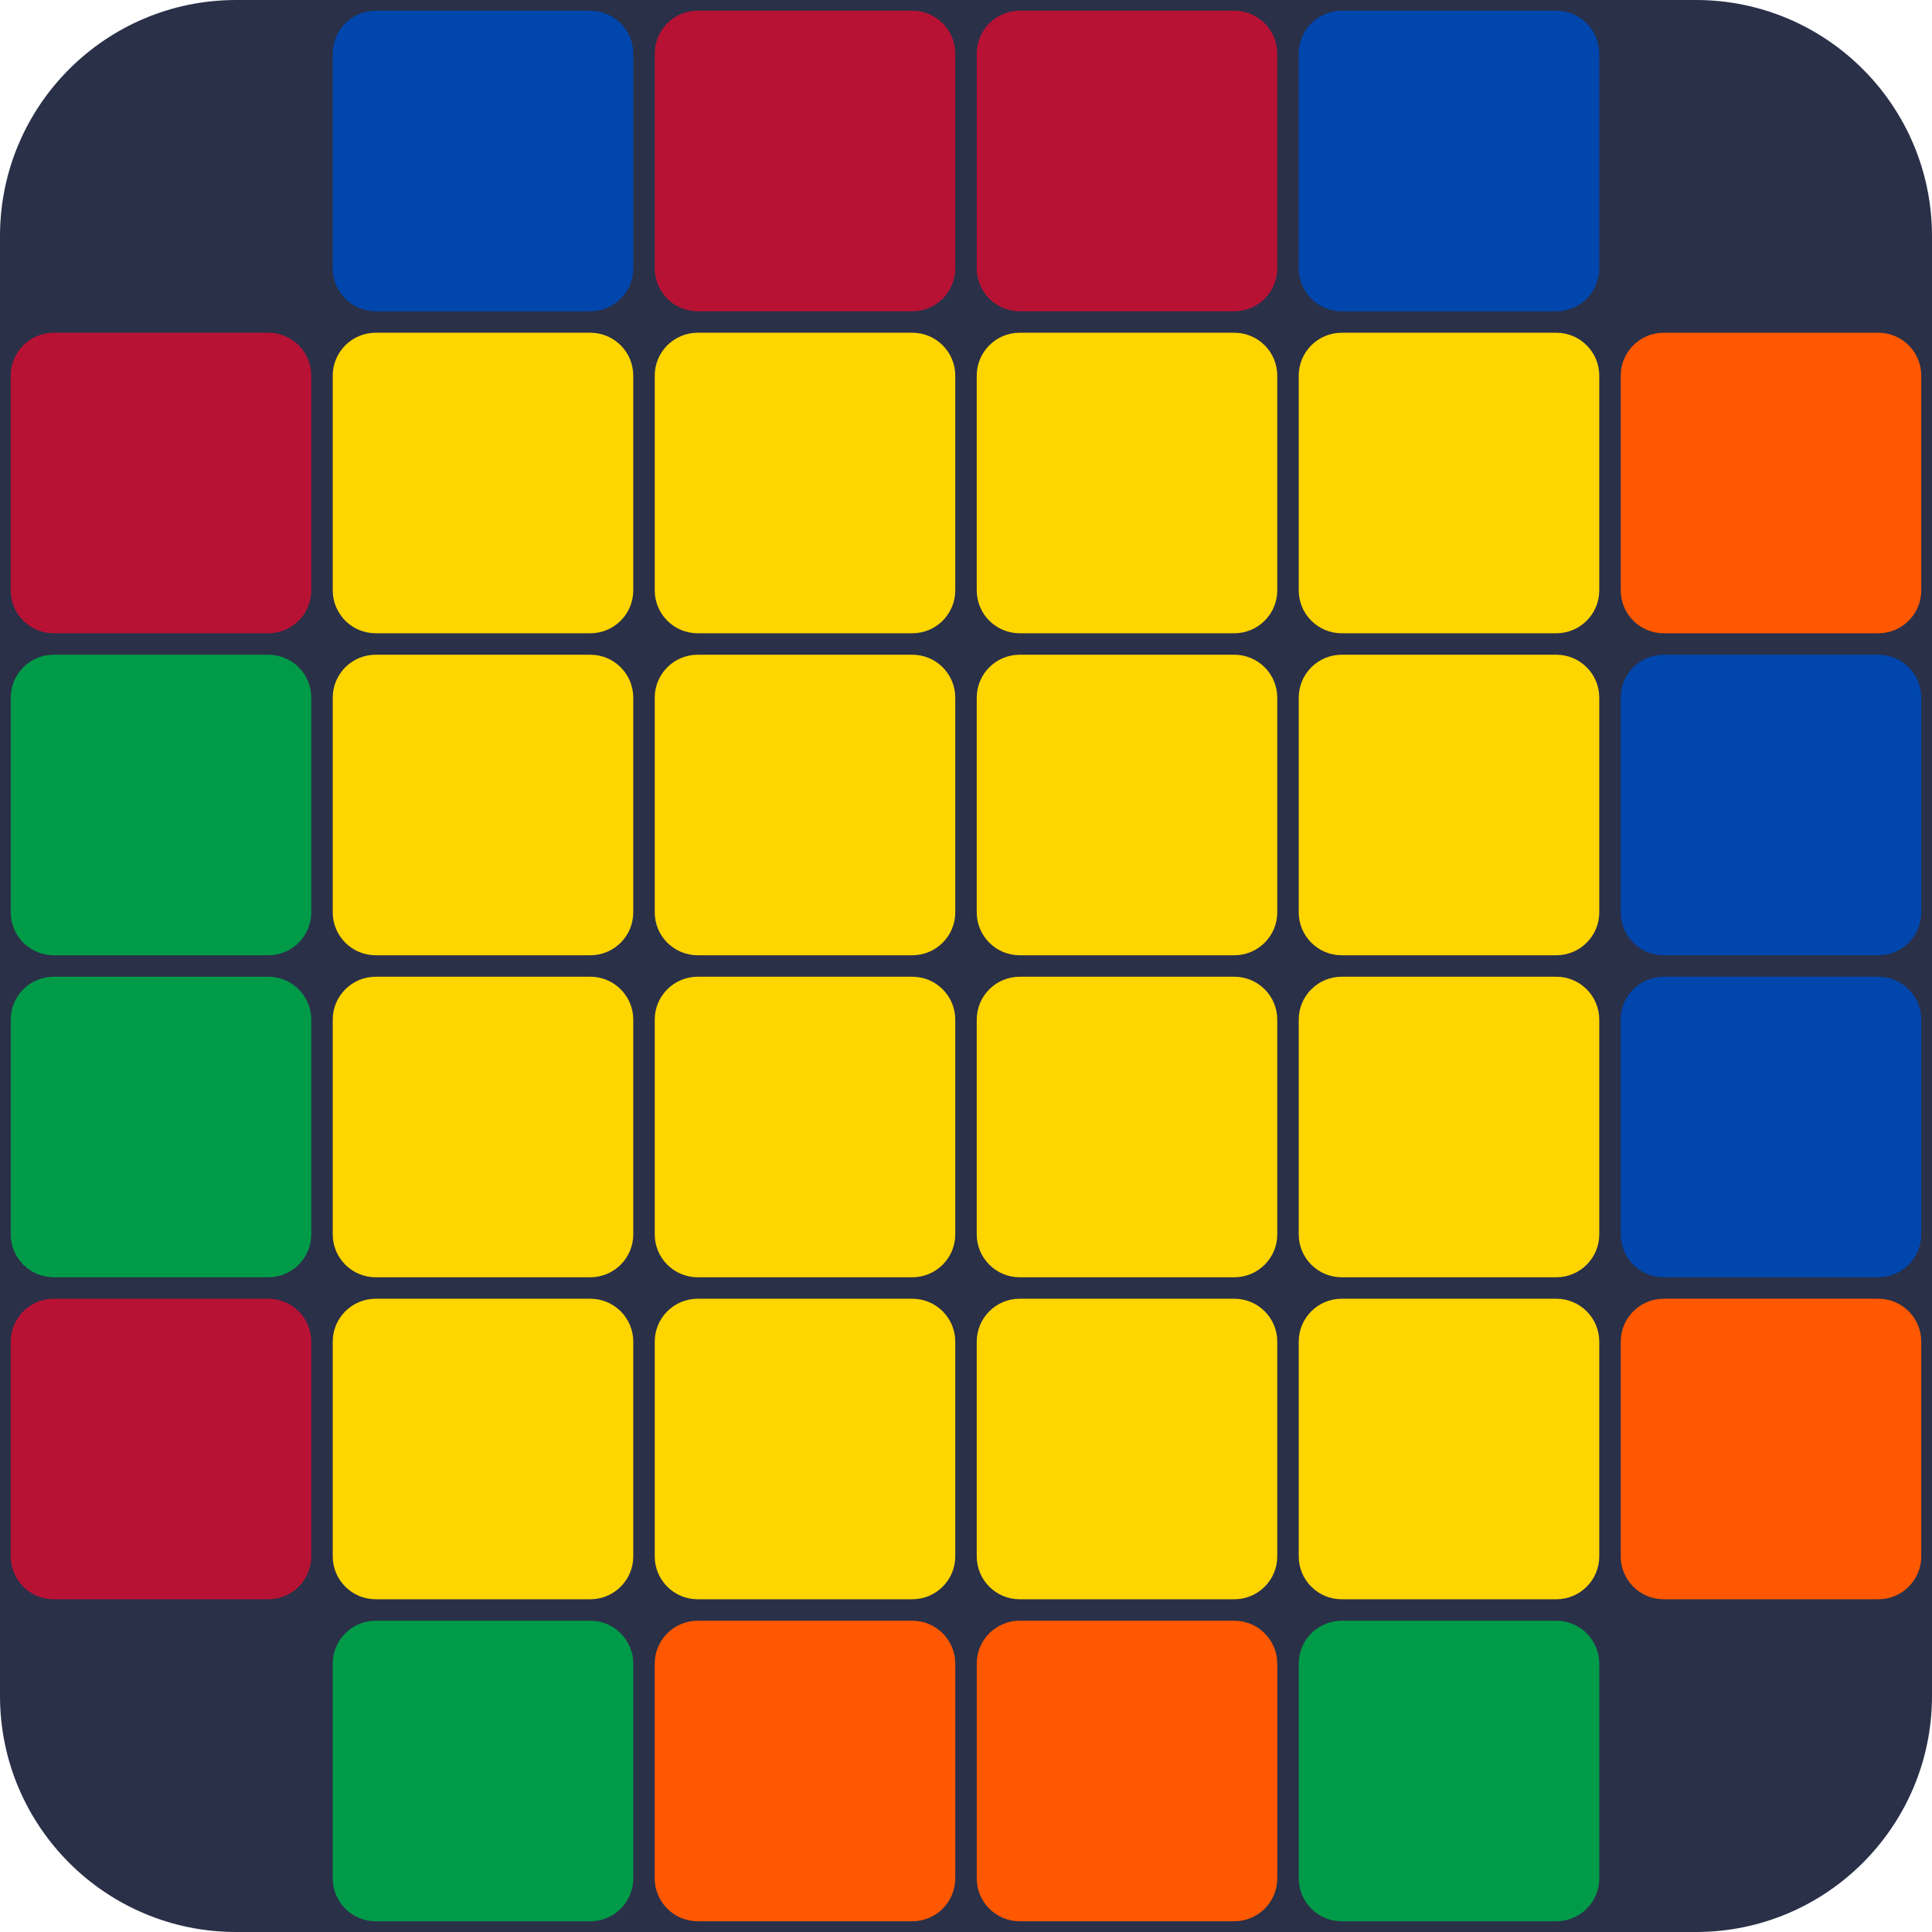
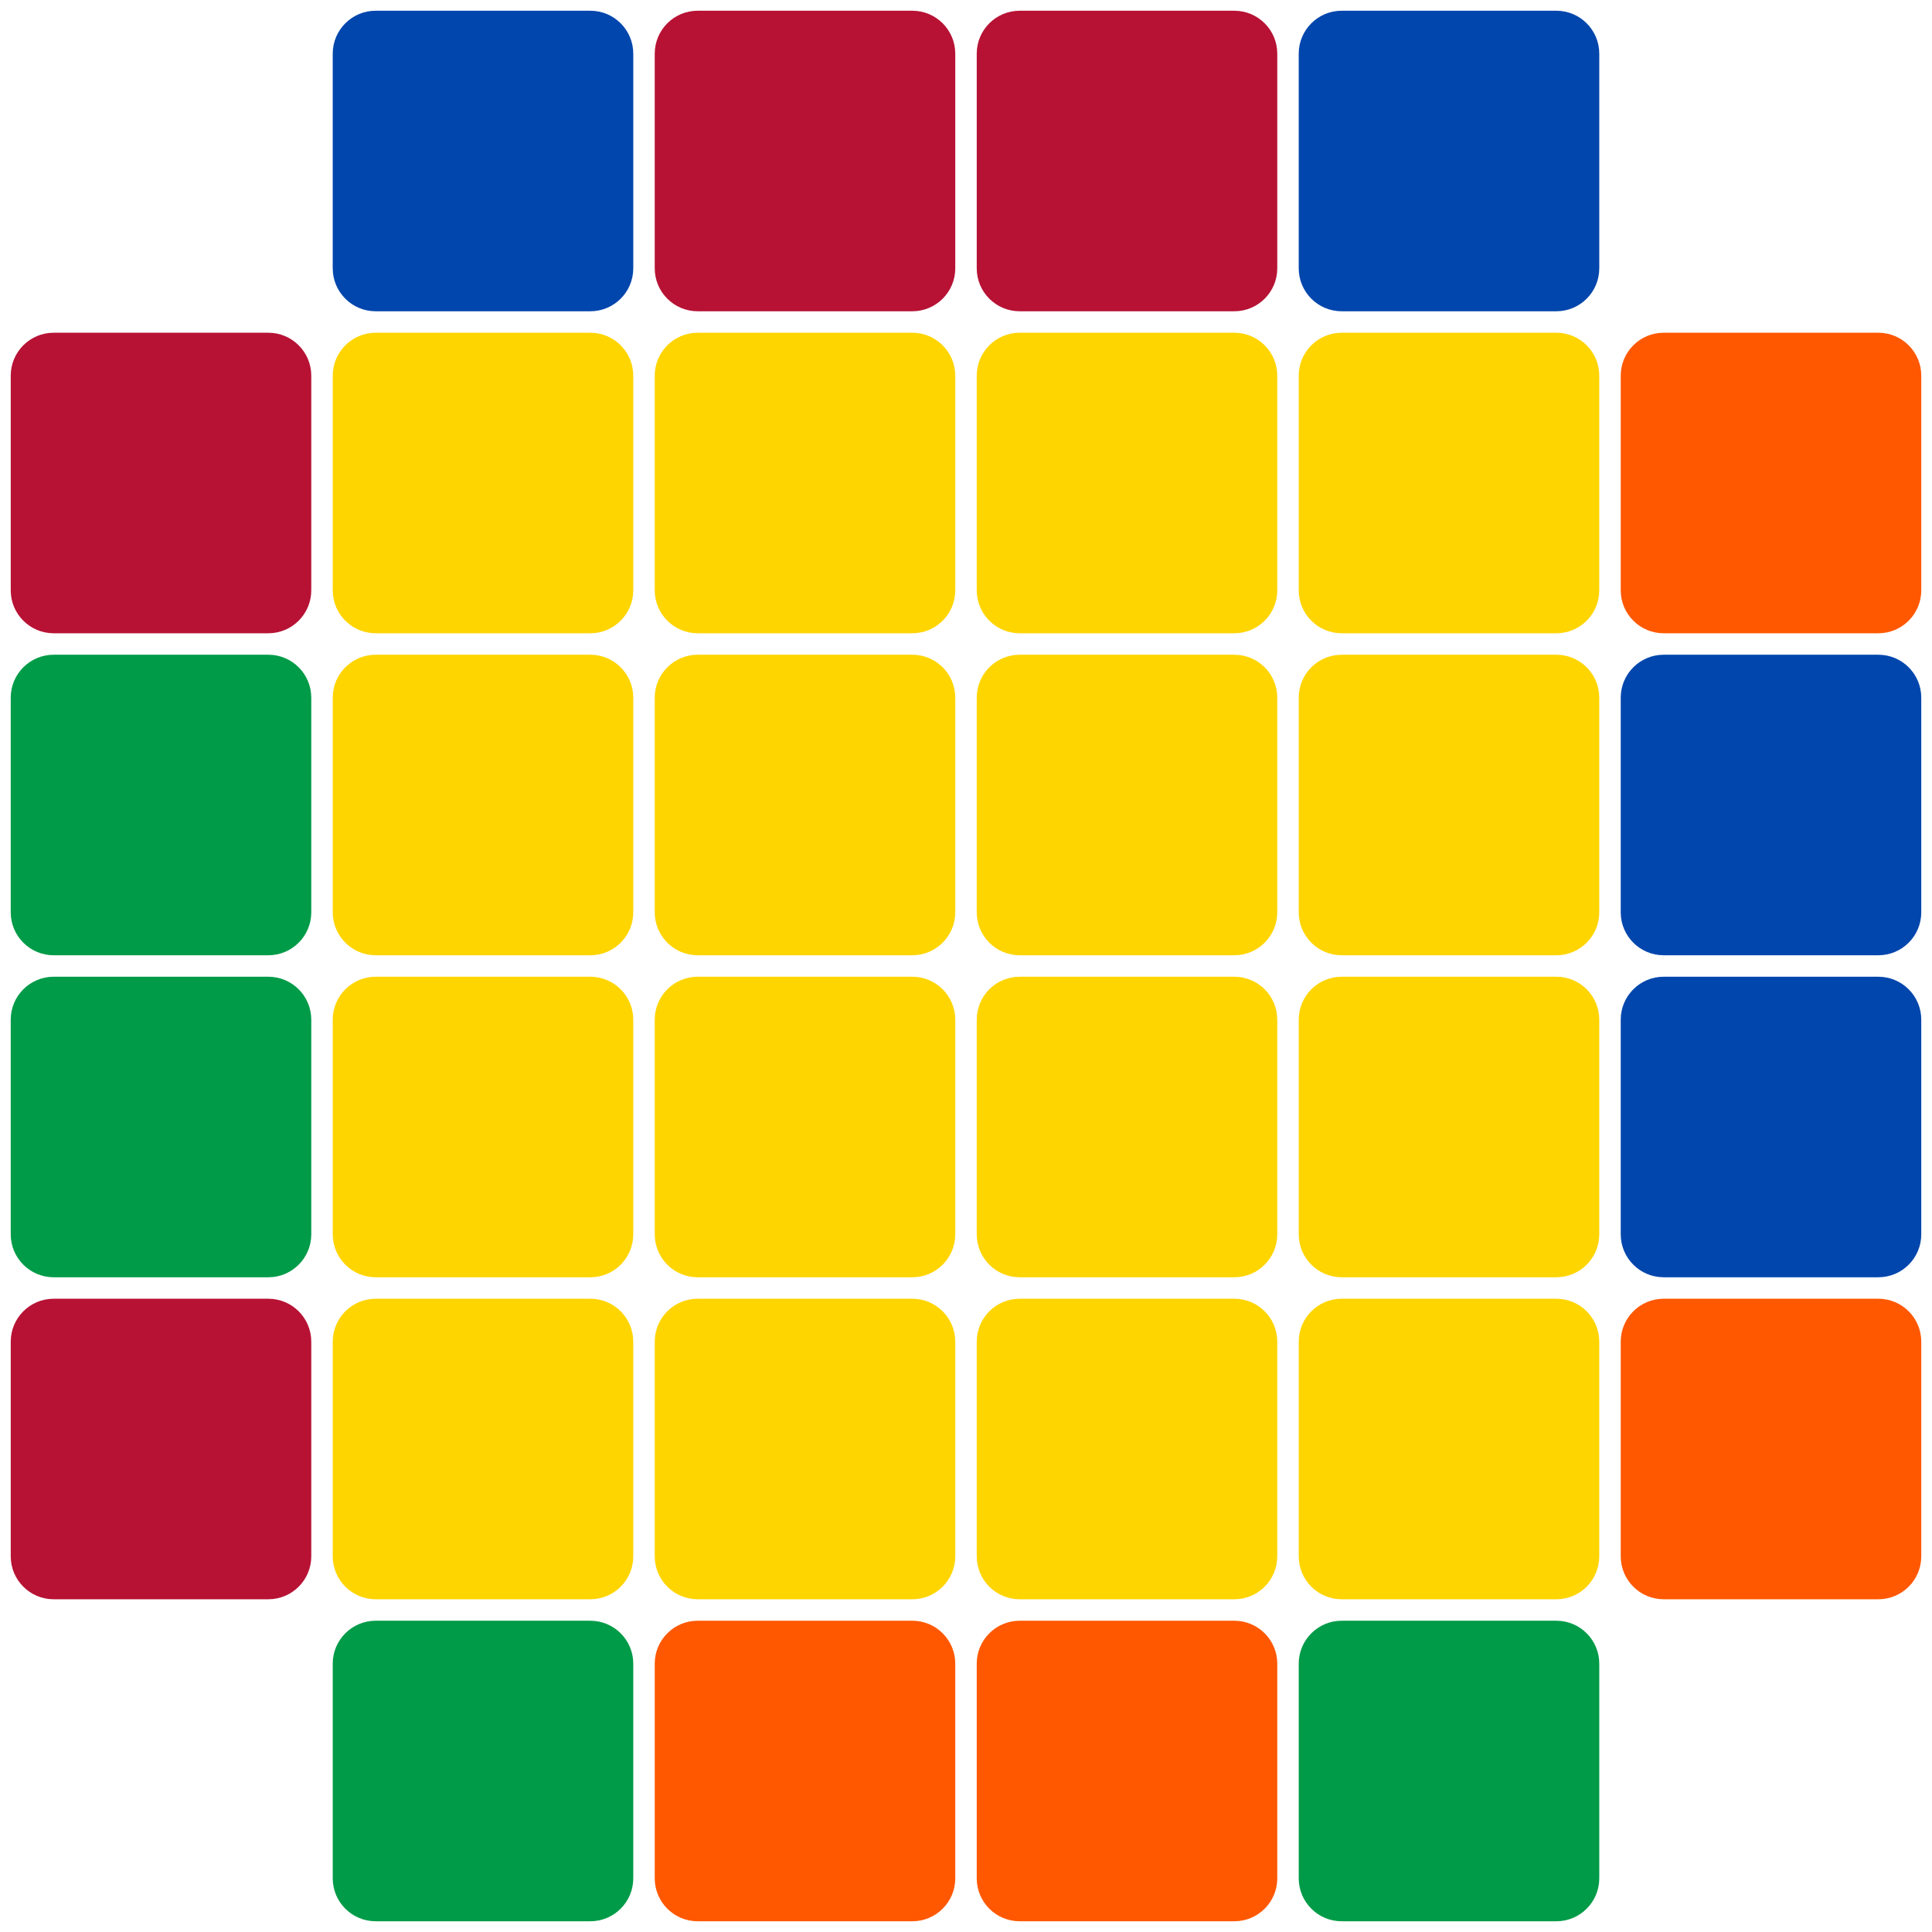
<svg xmlns="http://www.w3.org/2000/svg" viewBox="0 0 180 180">
-   <rect x="0" y="0" width="180" height="180" rx="22" fill="#2a3048" />
  <rect x="31" y="1" width="28" height="28" rx="4" fill="#0046ad" />
  <rect x="61" y="1" width="28" height="28" rx="4" fill="#b71234" />
  <rect x="91" y="1" width="28" height="28" rx="4" fill="#b71234" />
  <rect x="121" y="1" width="28" height="28" rx="4" fill="#0046ad" />
  <rect x="1" y="31" width="28" height="28" rx="4" fill="#b71234" />
  <rect x="31" y="31" width="28" height="28" rx="4" fill="#ffd500" />
  <rect x="61" y="31" width="28" height="28" rx="4" fill="#ffd500" />
  <rect x="91" y="31" width="28" height="28" rx="4" fill="#ffd500" />
  <rect x="121" y="31" width="28" height="28" rx="4" fill="#ffd500" />
  <rect x="151" y="31" width="28" height="28" rx="4" fill="#ff5800" />
  <rect x="1" y="61" width="28" height="28" rx="4" fill="#009b48" />
  <rect x="31" y="61" width="28" height="28" rx="4" fill="#ffd500" />
  <rect x="61" y="61" width="28" height="28" rx="4" fill="#ffd500" />
  <rect x="91" y="61" width="28" height="28" rx="4" fill="#ffd500" />
  <rect x="121" y="61" width="28" height="28" rx="4" fill="#ffd500" />
  <rect x="151" y="61" width="28" height="28" rx="4" fill="#0046ad" />
  <rect x="1" y="91" width="28" height="28" rx="4" fill="#009b48" />
  <rect x="31" y="91" width="28" height="28" rx="4" fill="#ffd500" />
  <rect x="61" y="91" width="28" height="28" rx="4" fill="#ffd500" />
  <rect x="91" y="91" width="28" height="28" rx="4" fill="#ffd500" />
  <rect x="121" y="91" width="28" height="28" rx="4" fill="#ffd500" />
  <rect x="151" y="91" width="28" height="28" rx="4" fill="#0046ad" />
  <rect x="1" y="121" width="28" height="28" rx="4" fill="#b71234" />
  <rect x="31" y="121" width="28" height="28" rx="4" fill="#ffd500" />
  <rect x="61" y="121" width="28" height="28" rx="4" fill="#ffd500" />
  <rect x="91" y="121" width="28" height="28" rx="4" fill="#ffd500" />
  <rect x="121" y="121" width="28" height="28" rx="4" fill="#ffd500" />
  <rect x="151" y="121" width="28" height="28" rx="4" fill="#ff5800" />
  <rect x="31" y="151" width="28" height="28" rx="4" fill="#009b48" />
  <rect x="61" y="151" width="28" height="28" rx="4" fill="#ff5800" />
  <rect x="91" y="151" width="28" height="28" rx="4" fill="#ff5800" />
  <rect x="121" y="151" width="28" height="28" rx="4" fill="#009b48" />
</svg>
